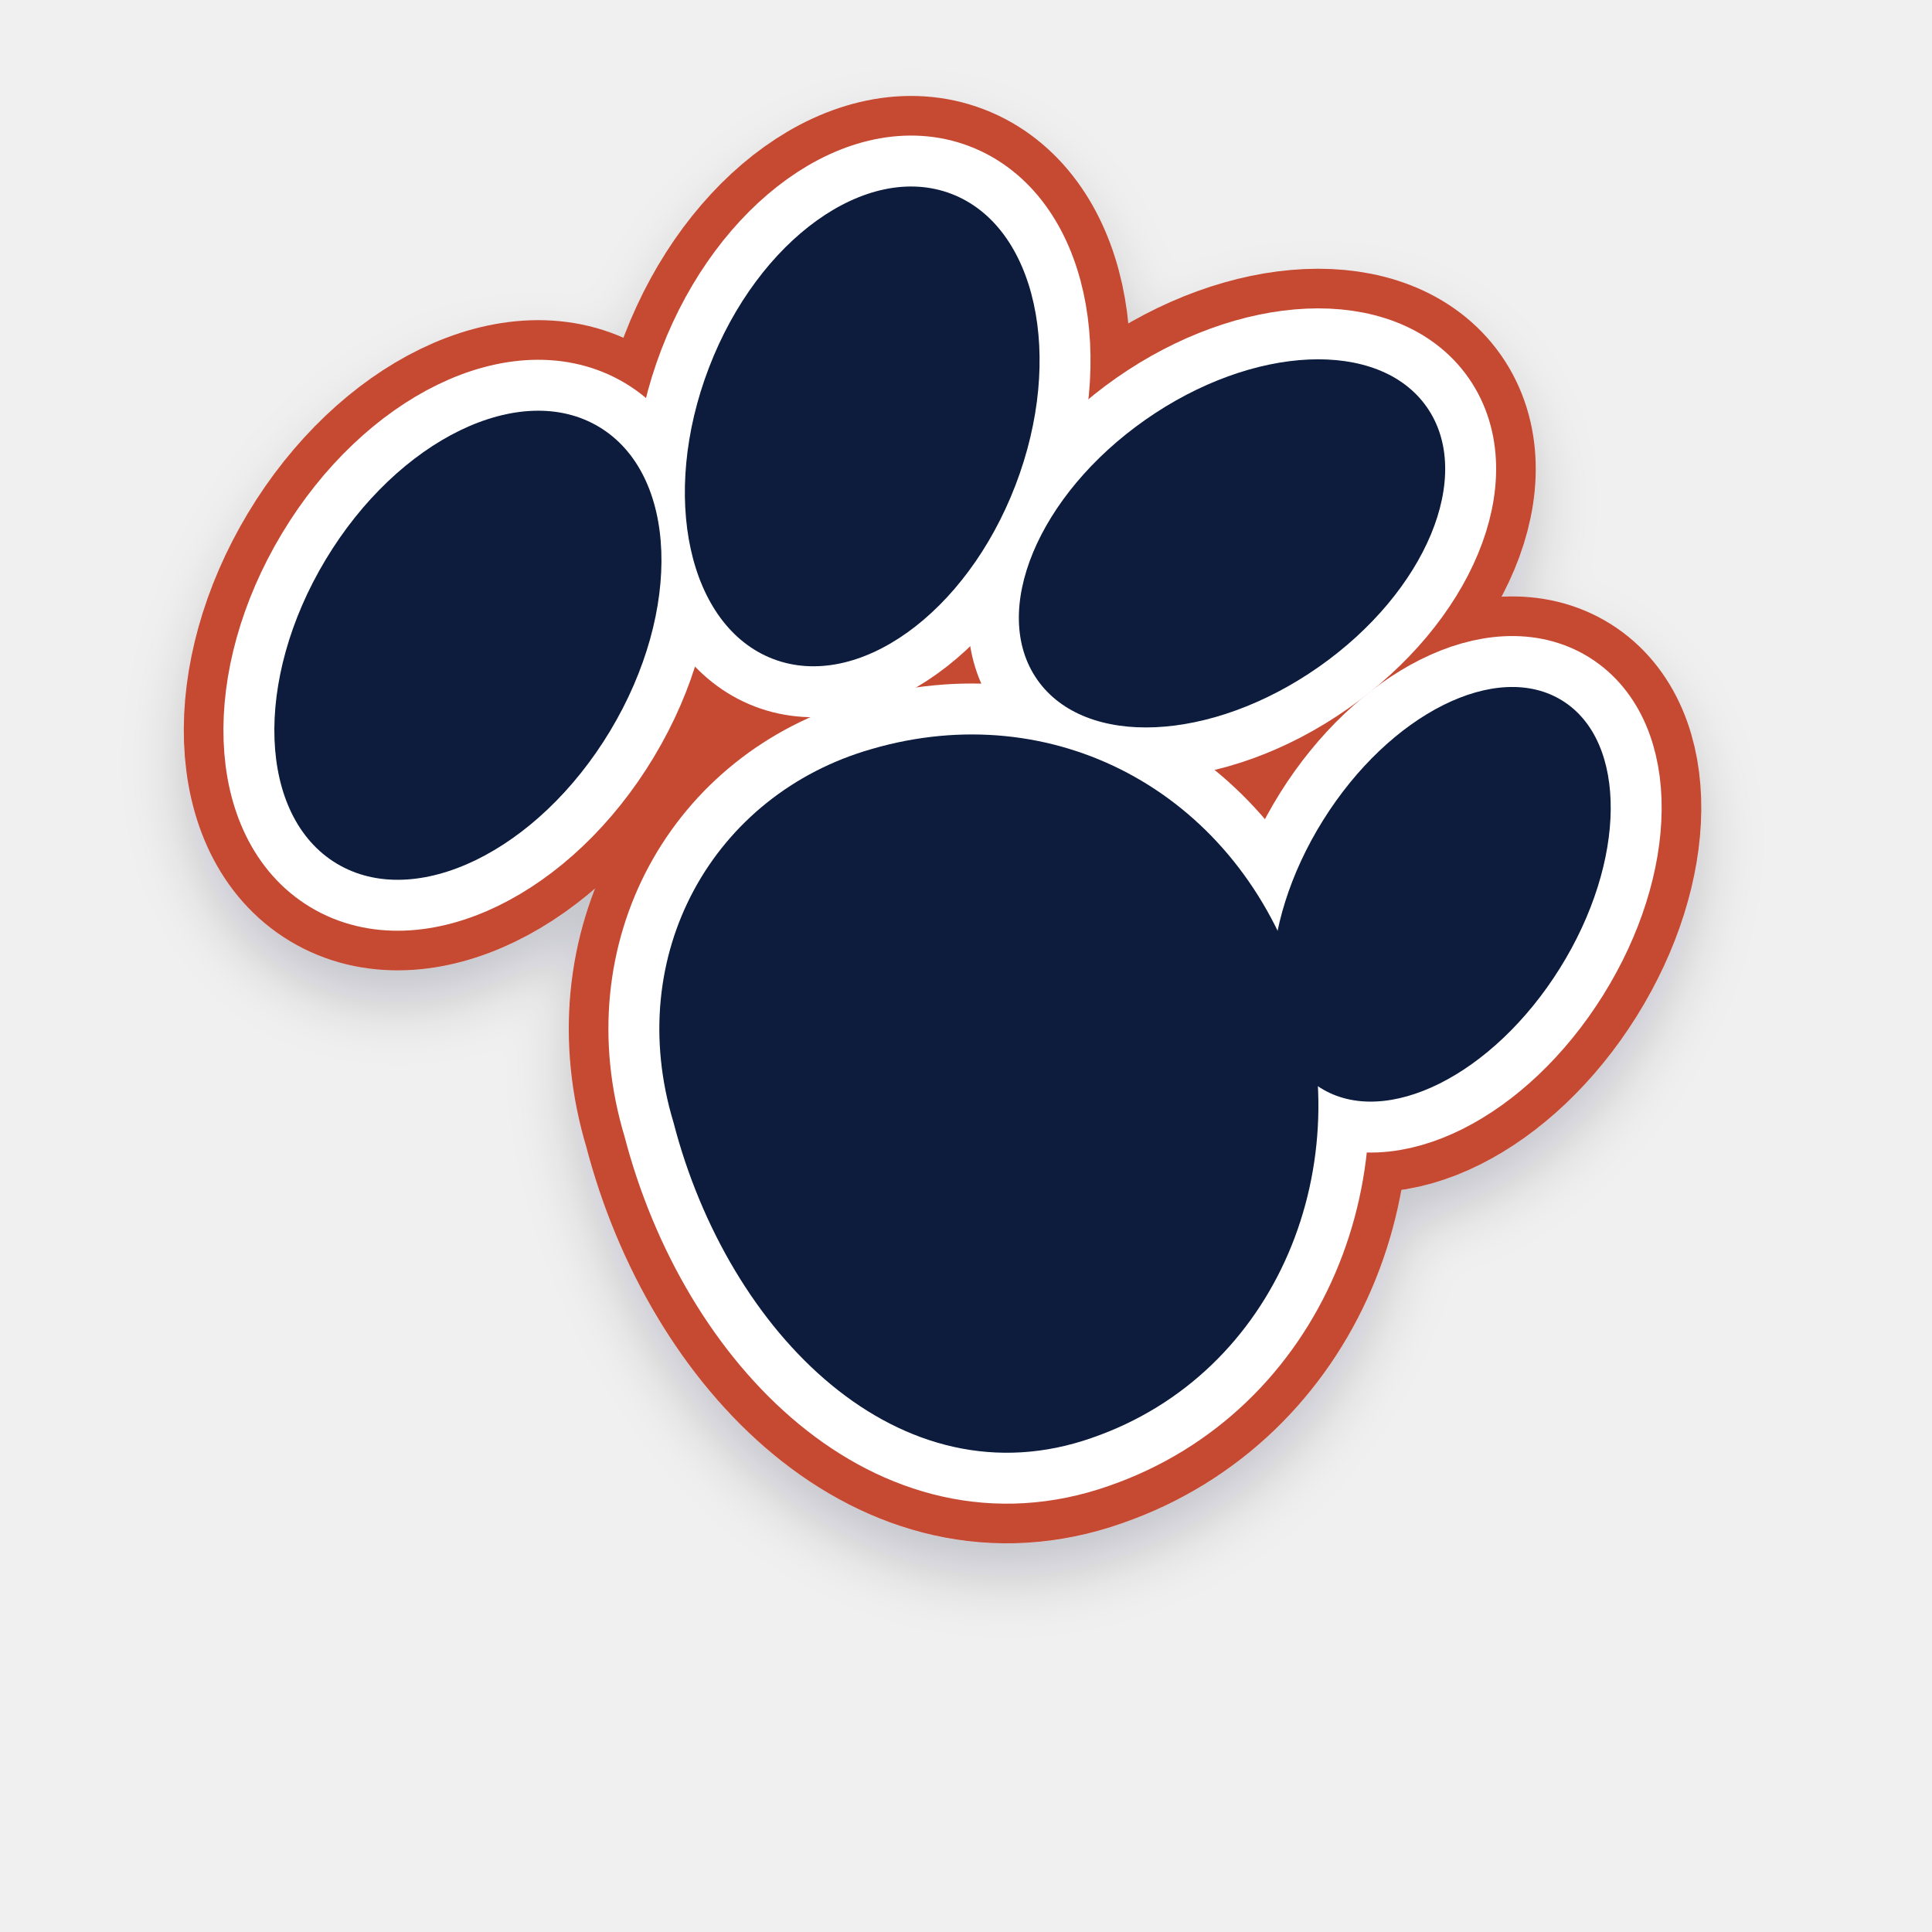
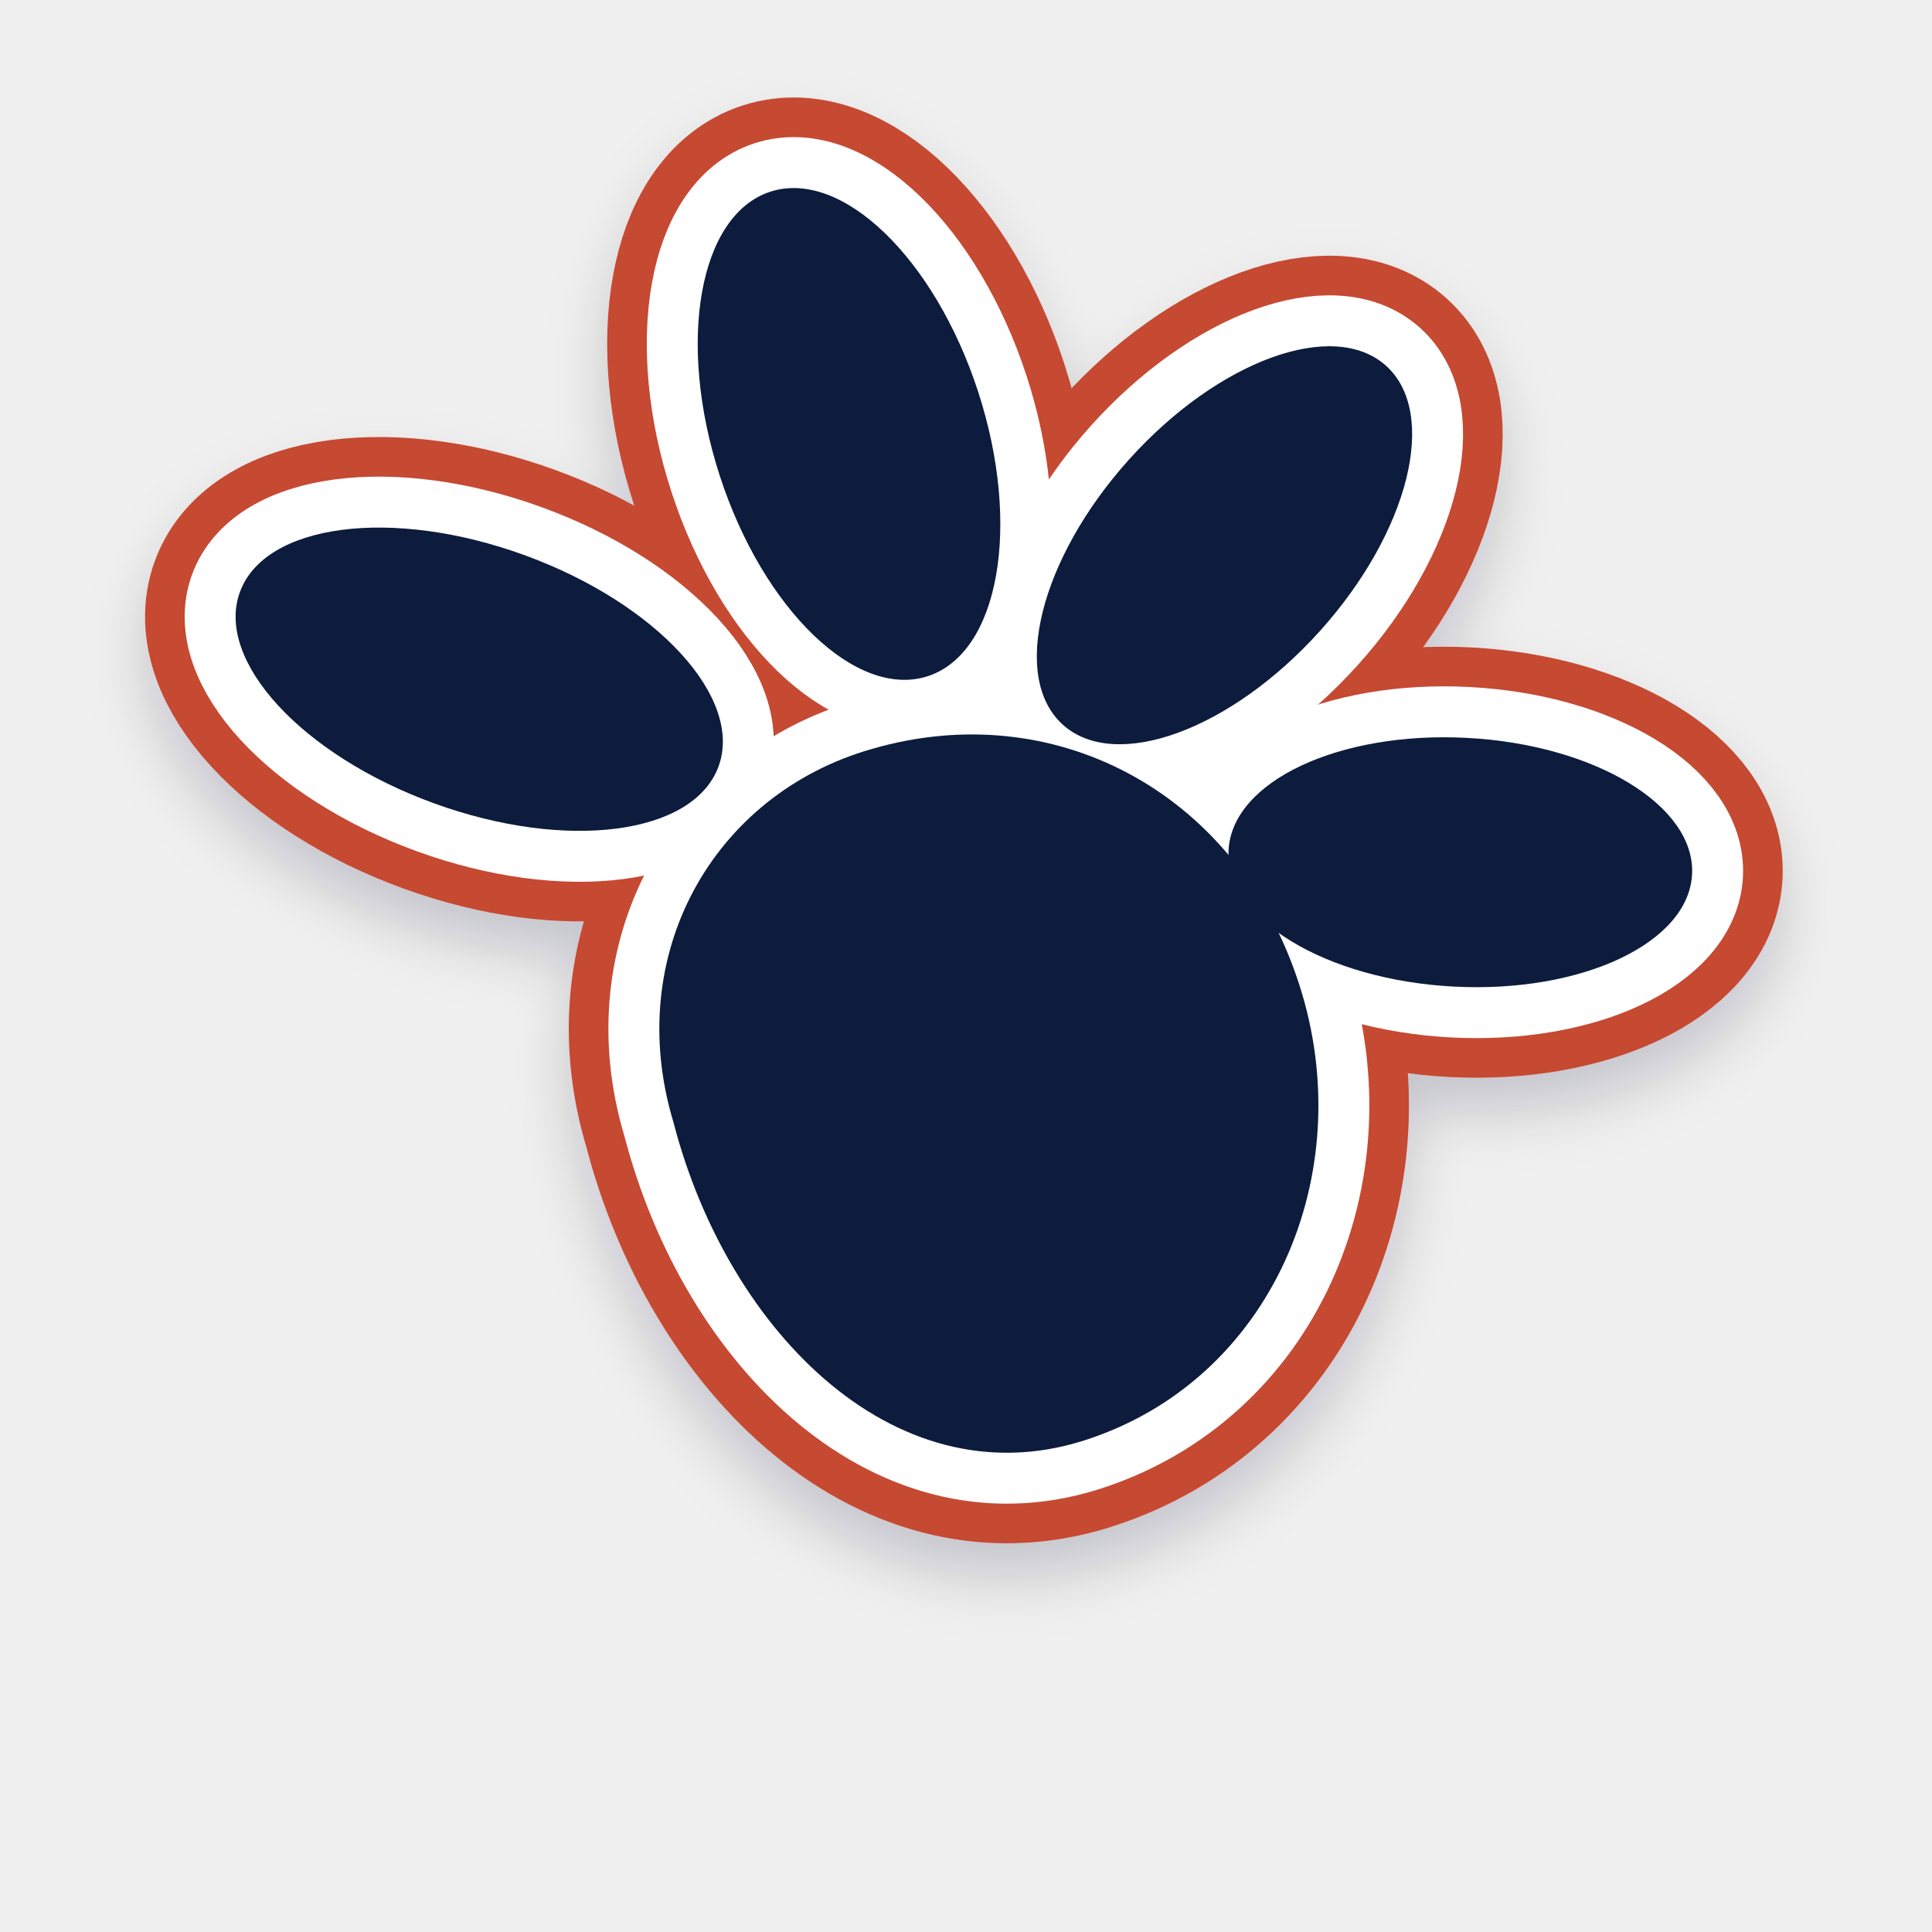
<svg xmlns="http://www.w3.org/2000/svg" viewBox="0 0 1024 1024" role="img" aria-labelledby="title desc">
  <defs>
    <g id="paw-mark">
      <path d="M345 583c-27-89 21-174 105-198 96-28 191 22 225 120 35 100-10 211-108 245-102 36-193-55-222-167z" />
-       <ellipse cx="236" cy="330" rx="88" ry="135" transform="rotate(31 236 330)" />
-       <ellipse cx="445" cy="214" rx="87" ry="132" transform="rotate(21 445 214)" />
-       <ellipse cx="641" cy="276" rx="80" ry="126" transform="rotate(55 641 276)" />
-       <ellipse cx="752" cy="462" rx="74" ry="121" transform="rotate(32 752 462)" />
+       <ellipse cx="242" cy="348" rx="70" ry="135" transform="rotate(-70 242 348)" />
+       <ellipse cx="438" cy="218" rx="72" ry="135" transform="rotate(-18 438 218)" />
+       <ellipse cx="637" cy="277" rx="68" ry="128" transform="rotate(42 637 277)" />
+       <ellipse cx="762" cy="445" rx="66" ry="123" transform="rotate(93 762 445)" />
    </g>
    <filter id="soft-shadow" x="-20%" y="-20%" width="140%" height="140%">
      <feDropShadow dx="0" dy="18" stdDeviation="16" flood-color="#07162d" flood-opacity="0.18" />
    </filter>
  </defs>
  <g filter="url(#soft-shadow)" transform="translate(12 12)">
    <use href="#paw-mark" fill="#071A3D" stroke="#C64832" stroke-width="96" stroke-linecap="round" stroke-linejoin="round" />
    <use href="#paw-mark" fill="#071A3D" stroke="#FFFFFF" stroke-width="54" stroke-linecap="round" stroke-linejoin="round" />
    <use href="#paw-mark" fill="#071A3D" />
  </g>
</svg>
